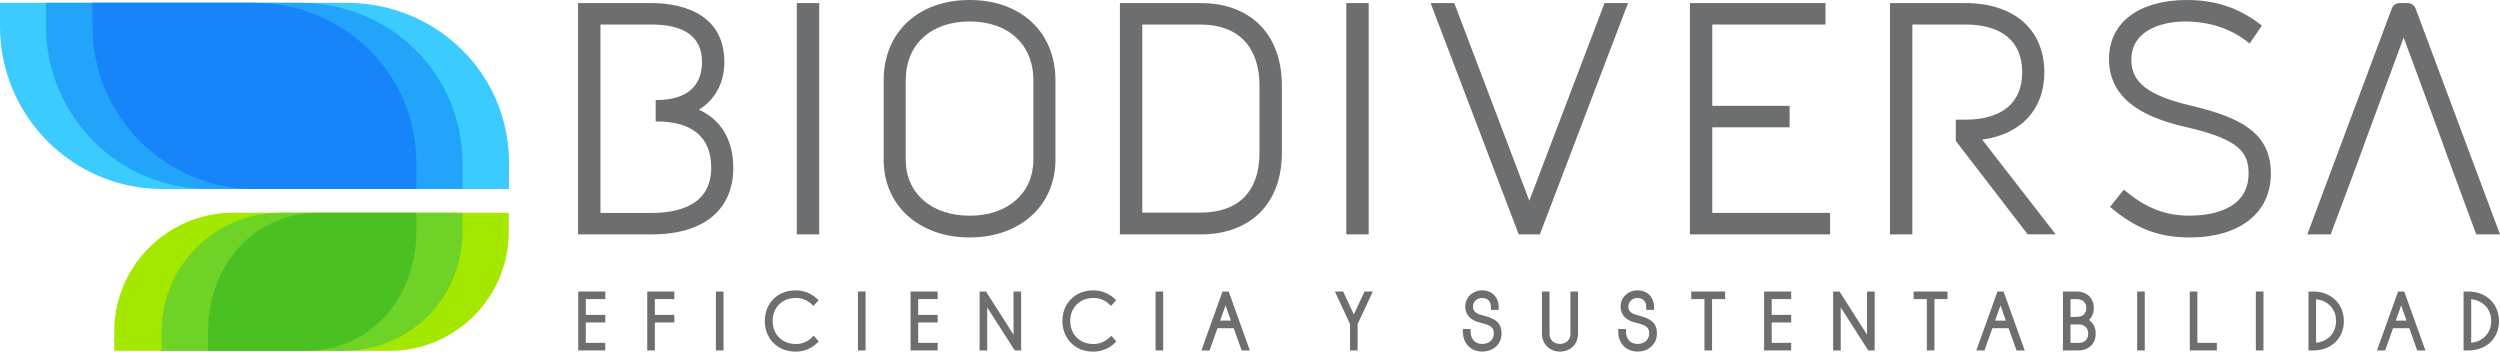
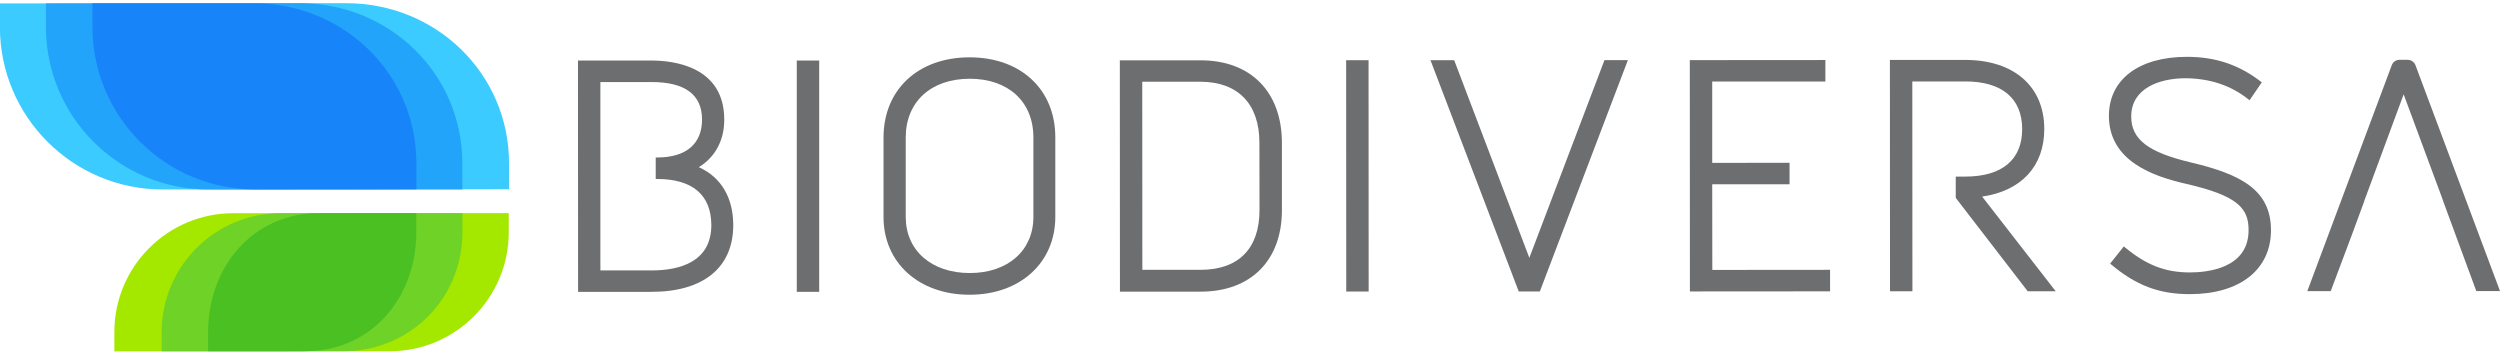
- <svg xmlns="http://www.w3.org/2000/svg" viewBox="0 0 2498.77 351.42">
-   <defs>
-     <style>.cls-1{fill:#6d6e70;}.cls-2{fill:#a4e800;}.cls-3{fill:#6fd227;}.cls-4{fill:#4bc022;}.cls-5{fill:#3bcbff;}.cls-6{fill:#22a4fb;}.cls-7{fill:#1884fa;}</style>
-   </defs>
-   <g id="Capa_2" data-name="Capa 2">
-     <g id="Layer_1" data-name="Layer 1">
-       <polygon class="cls-1" points="577.93 350.27 604.99 350.27 604.99 342.68 585.52 342.68 585.52 322.33 604.99 322.33 604.99 314.74 585.52 314.74 585.52 298.97 604.99 298.97 604.99 291.37 577.93 291.37 577.93 350.27" />
-       <polygon class="cls-1" points="646.93 350.27 654.53 350.27 654.53 322.33 673.99 322.33 673.99 314.74 654.53 314.74 654.53 298.97 673.99 298.97 673.99 291.37 646.93 291.37 646.93 350.27" />
-       <rect class="cls-1" x="715.55" y="291.37" width="7.6" height="58.9" />
-       <path class="cls-1" d="M811.26,337.51a22.54,22.54,0,0,1-16.18,6.31c-13.24,0-22.84-9.67-22.84-23s9.61-23,22.84-23a22.3,22.3,0,0,1,15.89,6l2,2,5.23-5.76-2-1.83a30.67,30.67,0,0,0-21.18-8c-17.73,0-30.6,12.86-30.6,30.6s12.87,30.6,30.6,30.6a30.4,30.4,0,0,0,21.43-8.31l1.88-1.79-5.06-5.85Z" />
-       <rect class="cls-1" x="857.53" y="291.37" width="7.6" height="58.9" />
-       <polygon class="cls-1" points="910.12 350.27 937.19 350.27 937.19 342.68 917.73 342.68 917.73 322.33 937.19 322.33 937.19 314.74 917.73 314.74 917.73 298.97 937.19 298.97 937.19 291.37 910.12 291.37 910.12 350.27" />
-       <polygon class="cls-1" points="1013.03 334.53 985.5 291.37 983 291.37 981.27 291.37 979.13 291.37 979.13 350.27 986.73 350.27 986.73 307.32 1014.26 350.27 1016.6 350.27 1018.49 350.27 1020.62 350.27 1020.62 291.37 1013.03 291.37 1013.03 334.53" />
-       <path class="cls-1" d="M1108.72,337.51a22.53,22.53,0,0,1-16.18,6.32c-13.23,0-22.84-9.67-22.84-23s9.61-23,22.84-23a22.3,22.3,0,0,1,15.89,6l2,2,5.22-5.76-2-1.83a30.67,30.67,0,0,0-21.18-8c-17.72,0-30.6,12.86-30.6,30.6s12.87,30.6,30.6,30.6a30.41,30.41,0,0,0,21.43-8.31l1.88-1.79-5.05-5.85Z" />
-       <rect class="cls-1" x="1155" y="291.37" width="7.61" height="58.9" />
-       <path class="cls-1" d="M1221.91,291.37l-21.12,58.9H1209l7.87-22.22h16.23l7.94,22.22h8.17l-21.12-58.9Zm-2.37,29.09,5.42-15.17,5.39,15.17Z" />
-       <polygon class="cls-1" points="1353.15 314.28 1342.52 291.37 1334.21 291.37 1349.35 323.87 1349.35 350.27 1356.95 350.27 1356.95 323.88 1372.18 291.37 1363.86 291.37 1353.15 314.28" />
-       <path class="cls-1" d="M1484.17,315.83l-3.37-.92c-7.49-2-8.52-5.28-8.52-8.51,0-4.89,3.95-8.57,9.18-8.57,5.54,0,8.72,3.35,8.72,9.18v2.73h7.75V307c0-10-6.62-16.78-16.47-16.78-9.49,0-16.93,7.1-16.93,16.16,0,5.58,2.47,12.86,14.27,15.93l3.59.92c9.88,2.51,10.69,6,10.69,10,0,6.31-4.67,10.55-11.62,10.55s-11.55-4.81-11.55-12.23v-2.73h-7.75v2.73c0,11.67,7.94,19.83,19.3,19.83s19.36-7.64,19.36-18.15C1500.83,322.54,1494.46,318.64,1484.17,315.83Z" />
-       <path class="cls-1" d="M1569.65,333.73c0,5.9-4.31,10-10.48,10s-10.4-4.12-10.4-10V291.37h-7.6v42.36c0,10.08,7.74,17.69,18,17.69,10.47,0,18.08-7.44,18.08-17.69V291.37h-7.6Z" />
-       <path class="cls-1" d="M1639.43,315.83l-3.37-.92c-7.48-2-8.51-5.28-8.51-8.51,0-4.89,3.95-8.57,9.18-8.57,5.55,0,8.73,3.35,8.73,9.18v2.73h7.75V307c0-10-6.63-16.78-16.48-16.78-9.49,0-16.93,7.1-16.93,16.16,0,5.58,2.48,12.87,14.28,15.93l3.59.92c9.89,2.51,10.7,6,10.7,10,0,6.31-4.68,10.55-11.63,10.55s-11.55-4.81-11.55-12.23v-2.73h-7.74v2.73c0,11.67,7.93,19.83,19.29,19.83s19.37-7.64,19.37-18.15C1656.1,322.54,1649.72,318.64,1639.43,315.83Z" />
-       <polygon class="cls-1" points="1690.4 298.97 1703.61 298.97 1703.61 350.27 1711.21 350.27 1711.21 298.97 1724.26 298.97 1724.26 291.37 1690.4 291.37 1690.4 298.97" />
-       <polygon class="cls-1" points="1763.23 350.27 1790.3 350.27 1790.3 342.68 1770.83 342.68 1770.83 322.33 1790.3 322.33 1790.3 314.74 1770.83 314.74 1770.83 298.97 1790.3 298.97 1790.3 291.37 1763.23 291.37 1763.23 350.27" />
-       <polygon class="cls-1" points="1866.13 334.53 1838.6 291.37 1836.1 291.37 1834.37 291.37 1832.23 291.37 1832.23 350.27 1839.83 350.27 1839.83 307.32 1867.36 350.27 1869.7 350.27 1871.59 350.27 1873.73 350.27 1873.73 291.37 1866.13 291.37 1866.13 334.53" />
-       <polygon class="cls-1" points="1912.69 298.97 1925.89 298.97 1925.89 350.27 1933.49 350.27 1933.49 298.97 1946.55 298.97 1946.55 291.37 1912.69 291.37 1912.69 298.97" />
-       <path class="cls-1" d="M2000.38,291.37h-3.91l-21.12,58.9h8.17l7.87-22.22h16.22l7.94,22.22h8.17l-21.13-58.9Zm-6.28,29.09,5.42-15.17,5.38,15.17Z" />
-       <path class="cls-1" d="M2088,319.86a16.17,16.17,0,0,0,4.78-12c0-9.85-6.84-16.48-17-16.48h-13.87v58.9h15.39c10.4,0,17.39-6.74,17.39-16.77C2094.71,327.58,2092.29,322.76,2088,319.86Zm-10.71,22.89h-7.8V324.25h7.8c6.18,0,9.88,3.46,9.88,9.26S2083.41,342.76,2077.32,342.76Zm-1.52-26h-6.27V299h6.27c5.94,0,9.48,3.33,9.48,8.88S2081.74,316.72,2075.8,316.72Z" />
-       <rect class="cls-1" x="2136.11" y="291.37" width="7.6" height="58.9" />
-       <polygon class="cls-1" points="2196.3 291.37 2188.71 291.37 2188.71 350.27 2215.78 350.27 2215.78 342.68 2196.3 342.68 2196.3 291.37" />
-       <rect class="cls-1" x="2254.74" y="291.37" width="7.6" height="58.9" />
-       <path class="cls-1" d="M2312.2,291.37h-4.87v58.9h4.79c18,0,30.59-12.11,30.59-29.45C2342.72,303.76,2329.88,291.37,2312.2,291.37Zm2.73,51.18V299.12c11.93,1.2,20,9.8,20,21.71S2326.86,341.41,2314.93,342.55Z" />
-       <path class="cls-1" d="M2400.83,291.37h-3.91l-21.12,58.9H2384l7.86-22.22h16.22l7.94,22.22h8.18l-21.12-58.9Zm-6.28,29.09,5.43-15.17,5.38,15.17Z" />
-       <path class="cls-1" d="M2467.23,291.37h-4.87v58.9h4.8c18,0,30.6-12.11,30.6-29.45C2497.76,303.76,2484.92,291.37,2467.23,291.37Zm2.74,51.18V299.12c11.93,1.2,20,9.8,20,21.71S2481.9,341.41,2470,342.55Z" />
-       <path id="_Trazado_" data-name="&lt;Trazado&gt;" class="cls-2" d="M508.51,231.63v-19H233.19a119,119,0,0,0-119,119v19H389.53A119,119,0,0,0,508.51,231.63Z" />
-       <g id="_Grupo_" data-name="&lt;Grupo&gt;">
-         <path id="_Trazado_2" data-name="&lt;Trazado&gt;" class="cls-3" d="M462.21,231.63v-19H280.46a119,119,0,0,0-119,119v19H343.24C408.94,350.6,462.21,298.78,462.21,231.63Z" />
-       </g>
-       <path id="_Trazado_3" data-name="&lt;Trazado&gt;" class="cls-4" d="M416.1,231.63v-19H318.76c-65.71,0-110.81,53.26-110.81,119v19h97.34C371,350.6,416.1,297.34,416.1,231.63Z" />
-       <path id="_Trazado_4" data-name="&lt;Trazado&gt;" class="cls-5" d="M346.2,2.82H0V26.34A162.58,162.58,0,0,0,162.58,188.92H508.79v-26C508.79,73.15,436,2.82,346.2,2.82Z" />
-       <path id="_Trazado_5" data-name="&lt;Trazado&gt;" class="cls-6" d="M299.59,2.82H46V26.34A162.59,162.59,0,0,0,208.56,188.92H462.18v-26C462.18,73.15,389.39,2.82,299.59,2.82Z" />
-       <path id="_Trazado_6" data-name="&lt;Trazado&gt;" class="cls-7" d="M253.57,2.82H92.43V26.34A162.59,162.59,0,0,0,255,188.92H416.16v-26C416.16,73.15,343.36,2.82,253.57,2.82Z" />
-       <path class="cls-1" d="M698.53,109.64C714.75,99.72,724,82.83,724,62.09c0-53.27-50.92-59-72.82-59H577.79v231.2h73.43c51.93,0,81.71-24.3,81.71-66.69C732.93,139.94,720.6,119.54,698.53,109.64ZM651.22,212.81H600.16V24.52h51.06c33.48,0,50.45,12.64,50.45,37.57,0,24.42-16,37.87-44.93,37.87h-1.38v21.46h1.38c35.41,0,54.13,16,54.13,46.16C710.87,205,678.43,212.81,651.22,212.81Z" />
-       <rect class="cls-1" x="796.43" y="3.07" width="22.38" height="231.2" />
-       <path class="cls-1" d="M969.22,0c-51.44,0-86,32.22-86,80.18V159.6c0,45.76,35.37,77.73,86,77.73,50.46,0,85.71-32,85.71-77.73V80.18C1054.93,32.22,1020.48,0,969.22,0Zm63.64,159.6c0,33.47-25.57,56-63.64,56-38.25,0-63.94-22.49-63.94-56V80.18c0-35.68,25.1-58.73,63.94-58.73,38.65,0,63.64,23,63.64,58.73Z" />
-       <path class="cls-1" d="M1200.14,3.07h-80.8v231.2h80.8c50,0,81.1-31.2,81.1-81.41V85.4C1281.24,34.61,1250.16,3.07,1200.14,3.07Zm58.73,149.79c0,38.46-21,59.65-59,59.65h-58.12v-188h58.12c37.52,0,59,22.19,59,60.87Z" />
-       <path class="cls-1" d="M1368,3.07h-22.37v231.2H1368Z" />
-       <polygon class="cls-1" points="1603.75 3.07 1528.56 200.64 1453.56 3.07 1429.9 3.07 1517.97 234.26 1539.11 234.26 1627.21 3.07 1603.75 3.07" />
-       <polygon class="cls-1" points="1711.44 127.25 1788.73 127.25 1788.73 105.79 1711.44 105.79 1711.44 24.52 1824.6 24.52 1824.6 3.07 1689.07 3.07 1689.07 234.26 1829.19 234.26 1829.19 212.81 1711.44 212.81 1711.44 127.25" />
-       <path class="cls-1" d="M2043.32,72.21c0-42.65-30.25-69.14-79-69.14h-75.28v231.2h22.37V24.52h52.91c36.68,0,56.88,16.94,56.88,47.69,0,30.56-20.2,47.38-56.88,47.38h-9.48V141h.1l71.72,93.21h28l-73.41-94.6C2020.35,134,2043.32,109.41,2043.32,72.21Z" />
-       <path class="cls-1" d="M2190.08,105.65h0c-43-10.22-59.8-23.12-59.8-46,0-28.15,28.12-38.18,54.37-38.18,25,.3,45.75,7.39,63.47,21.68l.44.32,12.2-17.9C2238.59,8.12,2214.8,0,2185.94,0c-48.13,0-78,22.62-78,59,0,45.16,44.13,60.48,77.32,68.07,52.59,12.08,62.21,25.07,62.21,46.31,0,38.06-41.06,42.17-58.72,42.17-24.69,0-43.66-7.42-65.48-25.6l-.52-.39L2109,206.76l.37.34c25.44,21.47,48.41,30.23,79.29,30.23,50,0,81.1-24.49,81.1-63.92C2269.8,132.74,2239.3,117.33,2190.08,105.65Z" />
-       <path class="cls-1" d="M2498.77,234.26,2414.47,8.69a8.31,8.31,0,0,0-7.81-5.62h-8.59a8.16,8.16,0,0,0-7.44,5.41l-84.45,225.78h23.36l21.58-57.54,12-32.6h-.06l39.41-106.54,39.42,106.54h-.11l12,32.59,21.22,57.55Z" />
-     </g>
+ <svg xmlns="http://www.w3.org/2000/svg" version="1.1" id="Capa_1" x="0px" y="0px" viewBox="0 0 2498.8 351.4" style="enable-background:new 0 0 2498.8 351.4;" xml:space="preserve">
+   <style type="text/css">
+ 	.st0{fill:#A4E800;}
+ 	.st1{fill:#6FD227;}
+ 	.st2{fill:#4BC022;}
+ 	.st3{fill:#3BCBFF;}
+ 	.st4{fill:#22A4FB;}
+ 	.st5{fill:#1884FA;}
+ 	.st6{fill:#6D6E70;}
+ </style>
+   <path id="_Trazado_" class="st0" d="M508.5,232l0-19l-275.3,0.1c-65.7,0-119,53.3-118.9,119.1l0,19l275.3-0.1  C455.3,351,508.6,297.7,508.5,232z" />
+   <path id="_Trazado_2" class="st1" d="M462.2,232l0-19l-181.7,0.1c-65.7,0-119,53.3-118.9,119.1l0,19l181.8-0.1  C409,351,462.3,299.1,462.2,232z" />
+   <path id="_Trazado_3" class="st2" d="M416.1,232l0-19l-97.3,0c-65.7,0-110.8,53.3-110.8,119l0,19l97.3,0  C371.1,351,416.2,297.7,416.1,232z" />
+   <path id="_Trazado_4" class="st3" d="M346.1,3.2L-0.1,3.4l0,23.5c0,89.8,72.9,162.5,162.7,162.5l346.2-0.2l0-26  C508.7,73.5,435.9,3.2,346.1,3.2z" />
+   <path id="_Trazado_5" class="st4" d="M299.5,3.2L45.9,3.4l0,23.5c0,89.8,72.9,162.5,162.6,162.5l253.6-0.1l0-26  C462.1,73.5,389.3,3.2,299.5,3.2z" />
+   <path id="_Trazado_6" class="st5" d="M253.5,3.3L92.4,3.3l0,23.5c0,89.8,72.9,162.5,162.6,162.5l161.2-0.1l0-26  C416.1,73.5,343.3,3.2,253.5,3.3z" />
+   <g>
+     <path class="st6" d="M698.5,167.1c16.2-9.9,25.5-26.8,25.4-47.6c0-53.3-50.9-59-72.8-59l-73.4,0l0.1,231.2l73.4,0   c51.9,0,81.7-24.3,81.7-66.7C732.9,197.4,720.6,177,698.5,167.1z M651.2,270.3l-51.1,0L600.1,82l51.1,0c33.5,0,50.5,12.6,50.5,37.5   c0,24.4-16,37.9-44.9,37.9l-1.4,0l0,21.5l1.4,0c35.4,0,54.1,16,54.2,46.1C710.9,262.4,678.4,270.3,651.2,270.3z" />
+     <rect x="796.4" y="60.5" class="st6" width="22.4" height="231.2" />
+     <path class="st6" d="M969.1,57.3c-51.4,0-86,32.3-86,80.2l0,79.4c0,45.8,35.4,77.7,86,77.7c50.5,0,85.7-32,85.7-77.8l0-79.4   C1054.9,89.5,1020.4,57.3,969.1,57.3z M1032.9,216.9c0,33.5-25.5,56-63.6,56c-38.2,0-64-22.5-64-56l0-79.4   c0-35.7,25.1-58.7,63.9-58.8c38.7,0,63.7,23,63.7,58.7L1032.9,216.9z" />
+     <path class="st6" d="M1200.1,60.3l-80.8,0l0.1,231.2l80.8,0c50,0,81.1-31.2,81.1-81.4l0-67.5C1281.2,91.8,1250.1,60.3,1200.1,60.3z    M1258.9,210c0,38.5-21,59.7-59,59.7l-58.1,0l-0.1-188l58.1,0c37.5,0,59,22.2,59,60.8L1258.9,210z" />
+     <path class="st6" d="M1367.9,60.2l-22.4,0l0.1,231.2l22.4,0L1367.9,60.2z" />
+     <polygon class="st6" points="1603.7,60.1 1528.6,257.7 1453.5,60.2 1429.8,60.2 1518,291.3 1539.1,291.3 1627.1,60.1  " />
+     <polygon class="st6" points="1711.4,184.2 1788.7,184.2 1788.7,162.7 1711.4,162.8 1711.4,81.5 1824.5,81.5 1824.5,60 1689,60.1    1689.1,291.3 1829.2,291.2 1829.2,269.7 1711.5,269.8  " />
+     <path class="st6" d="M2043.3,129c0-42.6-30.3-69.1-79-69.1l-75.3,0l0.1,231.2l22.4,0l-0.1-209.7l52.9,0c36.7,0,56.9,16.9,56.9,47.7   c0,30.6-20.2,47.4-56.9,47.4l-9.5,0l0,21.4l0.1,0l71.8,93.2l28,0l-73.5-94.6C2020.3,190.8,2043.3,166.2,2043.3,129z" />
+     <path class="st6" d="M2190,162.4L2190,162.4c-43-10.2-59.8-23.1-59.8-46c0-28.1,28.1-38.2,54.4-38.2c25,0.3,45.8,7.4,63.5,21.7   l0.4,0.3l12.2-17.9c-22.2-17.4-46-25.5-74.8-25.5c-48.1,0-78,22.7-78,59c0,45.2,44.2,60.5,77.4,68c52.6,12.1,62.2,25,62.2,46.3   c0,38.1-41,42.2-58.7,42.2c-24.7,0-43.7-7.4-65.5-25.6l-0.5-0.4l-13.7,17.2l0.4,0.3c25.4,21.5,48.4,30.2,79.3,30.2   c50,0,81.1-24.5,81.1-64C2269.8,189.5,2239.3,174.1,2190,162.4z" />
+     <path class="st6" d="M2498.8,290.9l-84.4-225.5c-1.1-3.3-4.3-5.6-7.8-5.6l-8.6,0c-3.4,0.1-6.3,2.3-7.4,5.4L2306.2,291l23.4,0   l21.6-57.5l12-32.6l-0.1,0l39.4-106.6l39.5,106.5l-0.1,0l12,32.6l21.2,57.5L2498.8,290.9z" />
  </g>
</svg>
